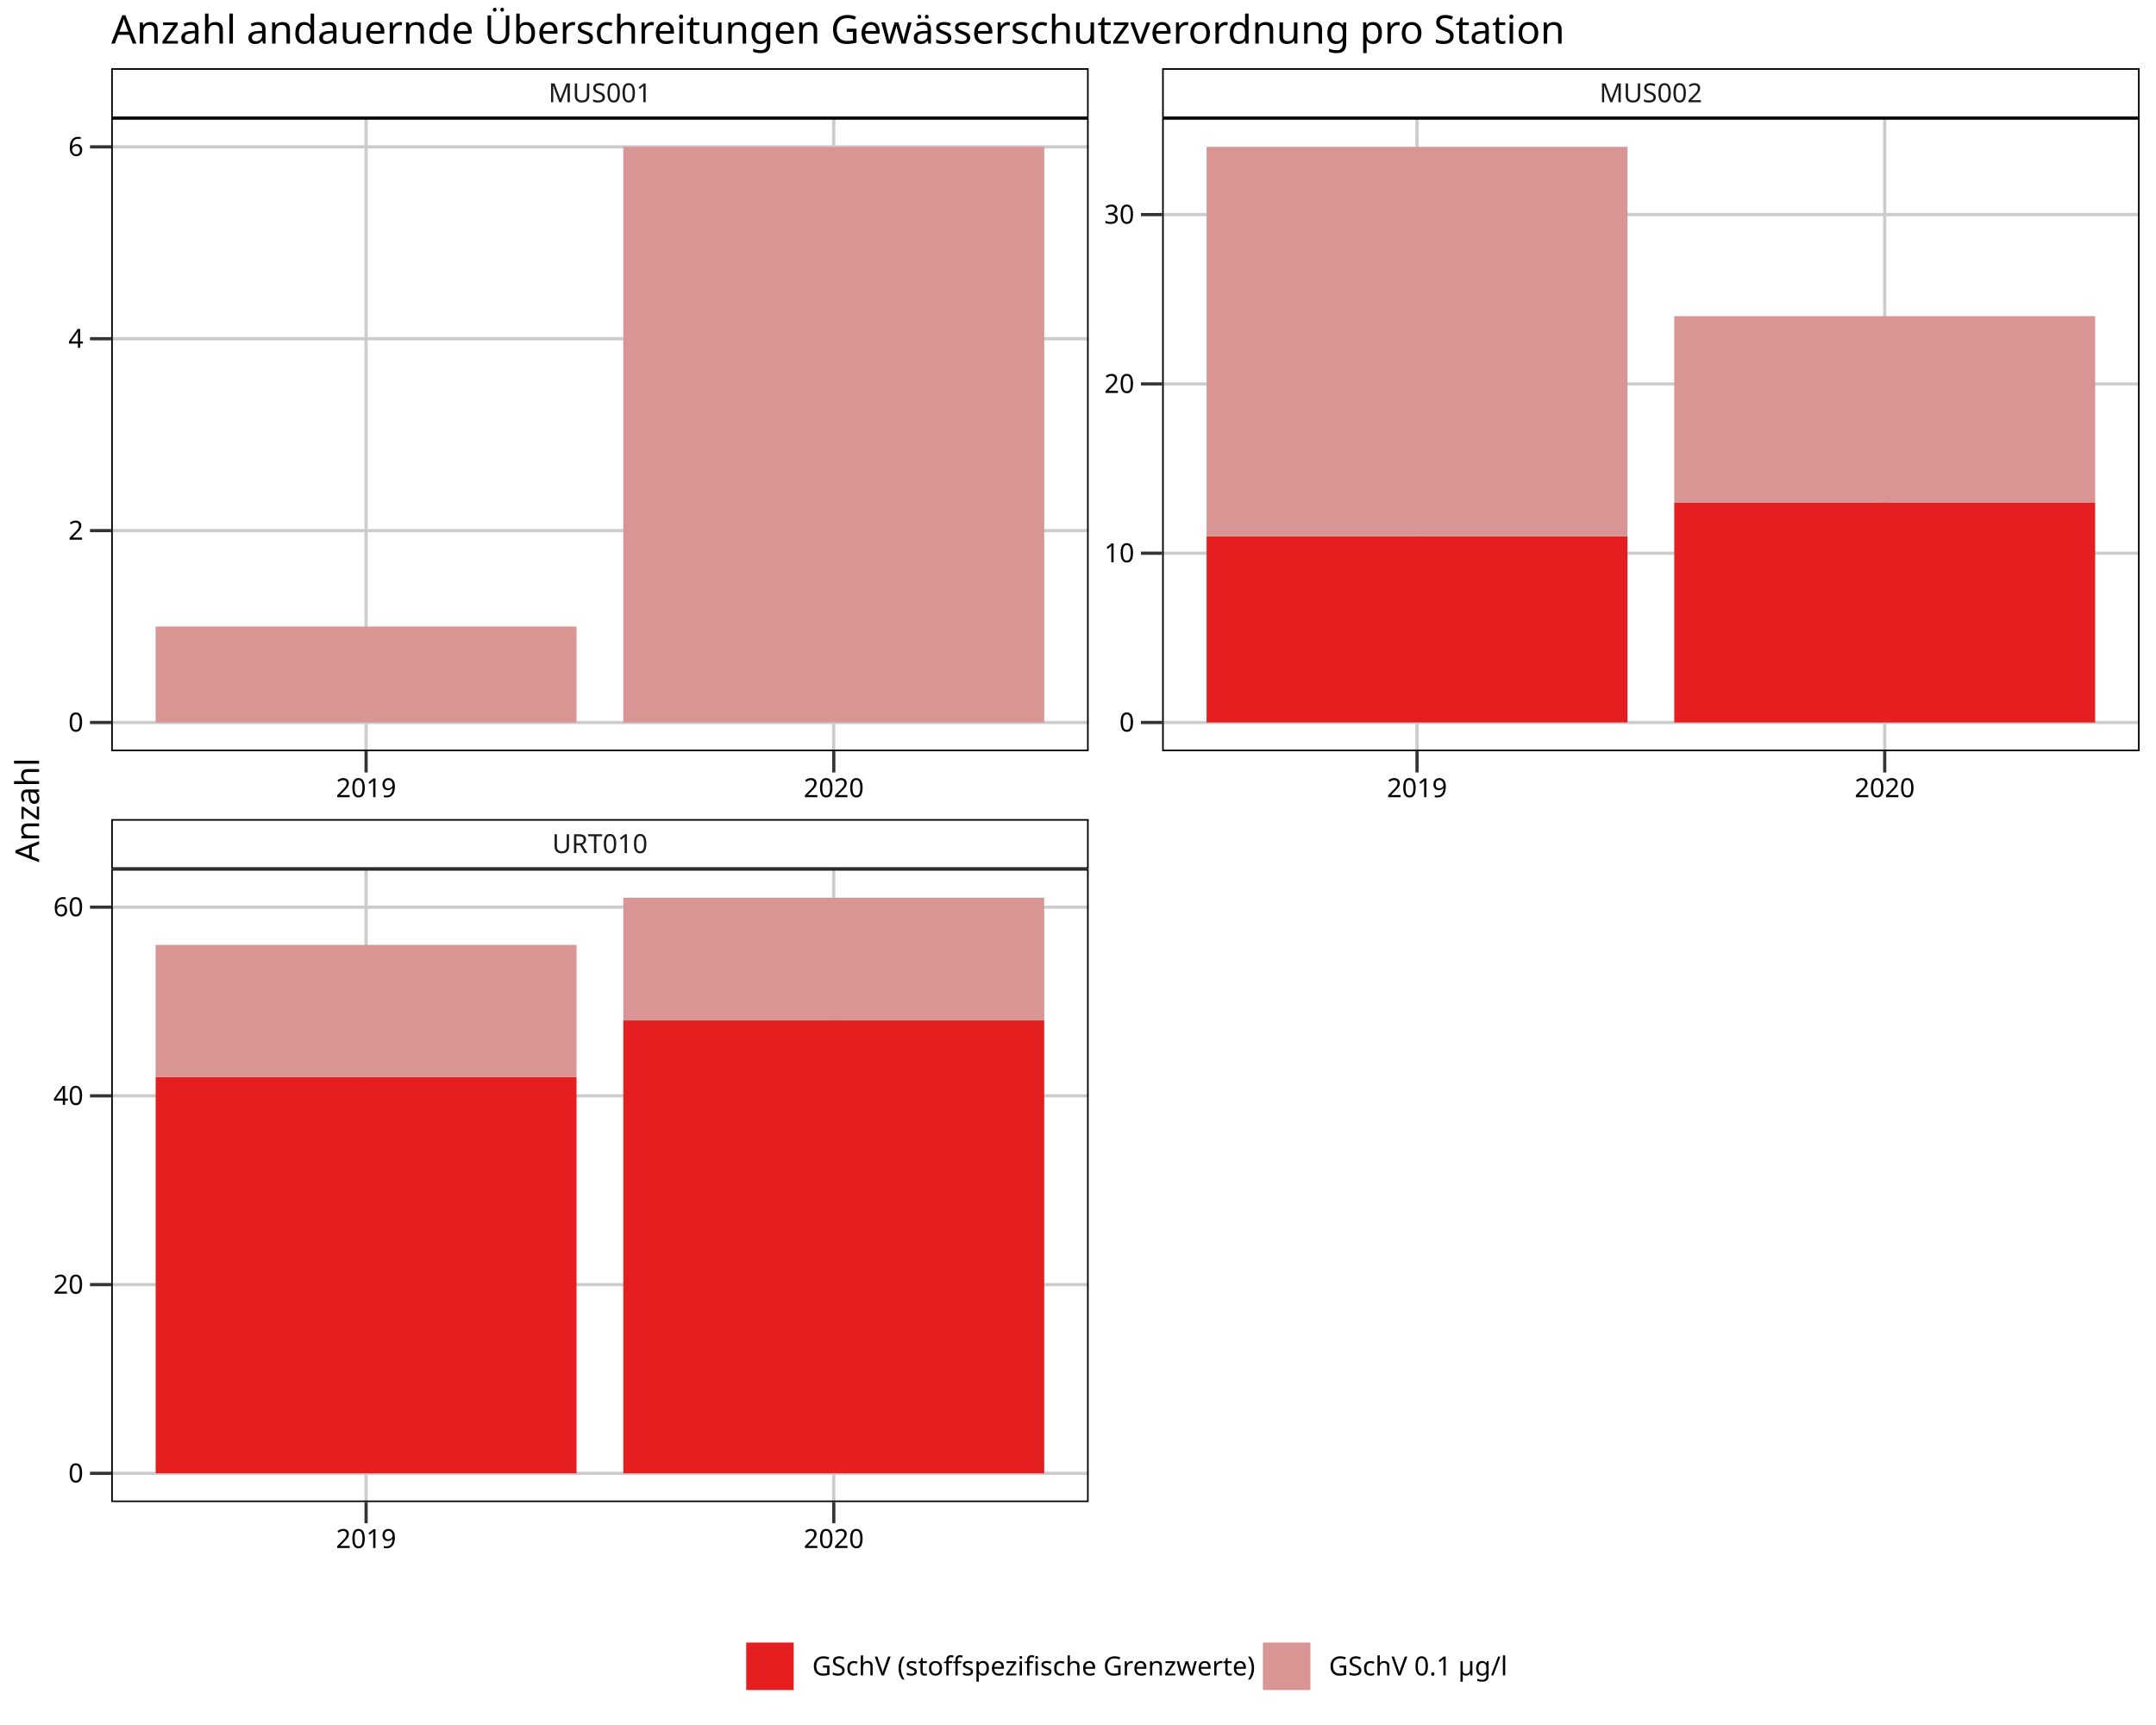
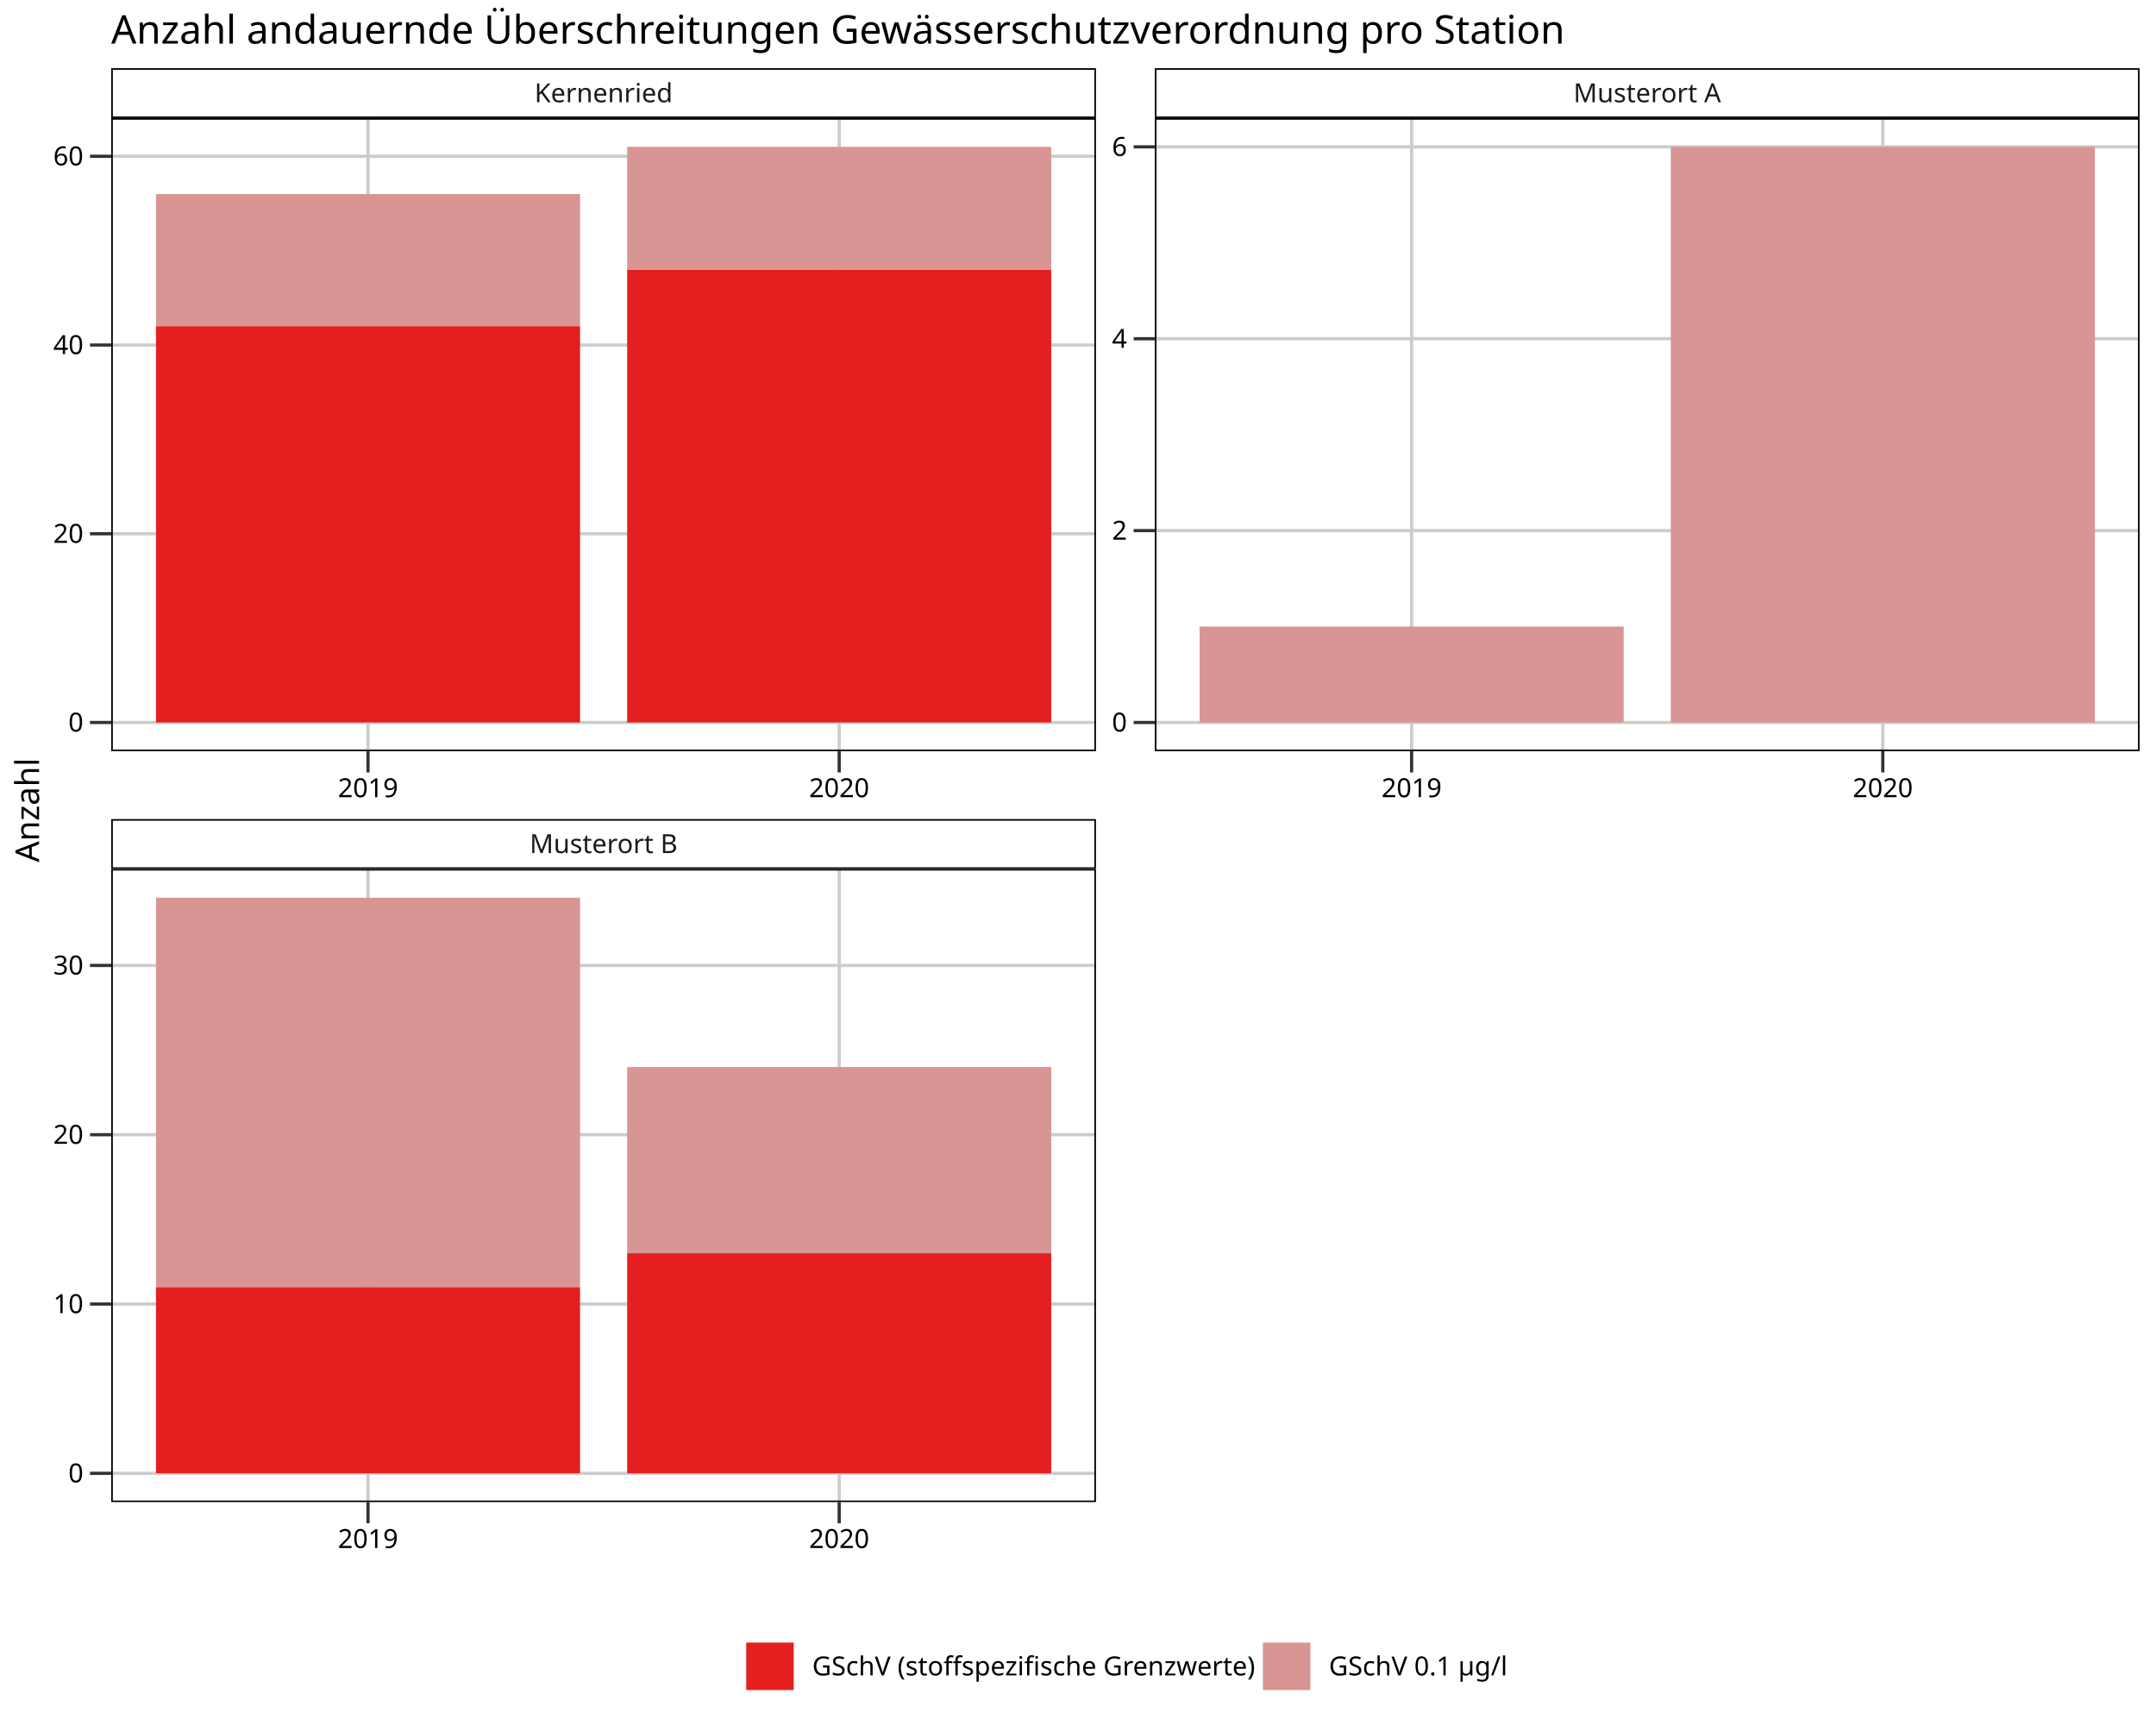
<svg xmlns="http://www.w3.org/2000/svg" class="svglite" data-engine-version="2.0" width="720.00pt" height="576.00pt" viewBox="0 0 720.00 576.00">
  <defs>
    <style type="text/css">
    .svglite line, .svglite polyline, .svglite polygon, .svglite path, .svglite rect, .svglite circle {
      fill: none;
      stroke: #000000;
      stroke-linecap: round;
      stroke-linejoin: round;
      stroke-miterlimit: 10.00;
    }
  </style>
  </defs>
  <rect width="100%" height="100%" style="stroke: none; fill: #FFFFFF;" />
  <defs>
    <clipPath id="cpMC4wMHw3MjAuMDB8MC4wMHw1NzYuMDA=">
      <rect x="0.00" y="0.00" width="720.00" height="576.00" />
    </clipPath>
  </defs>
  <g clip-path="url(#cpMC4wMHw3MjAuMDB8MC4wMHw1NzYuMDA=)">
-     <rect x="-0" y="0.00" width="720.00" height="576.00" style="stroke-width: 1.07; stroke: #FFFFFF; fill: #FFFFFF;" />
+     <rect x="0.00" y="0.00" width="720.00" height="576.00" style="stroke-width: 1.07; stroke: #FFFFFF; fill: #FFFFFF;" />
  </g>
  <defs>
-     <clipPath id="cpMzcuMTR8MzYzLjU2fDM5LjQzfDI1MC44Ng==">
-       <rect x="37.14" y="39.43" width="326.42" height="211.42" />
+     <clipPath id="cpMzcuMTR8MzY2LjAwfDM5LjQzfDI1MC44Ng==">
+       <rect x="37.14" y="39.43" width="328.86" height="211.42" />
    </clipPath>
  </defs>
-   <g clip-path="url(#cpMzcuMTR8MzYzLjU2fDM5LjQzfDI1MC44Ng==)">
-     <rect x="37.14" y="39.43" width="326.42" height="211.42" style="stroke-width: 1.07; stroke: none; fill: #FFFFFF;" />
-     <polyline points="37.14,241.25 363.56,241.25 " style="stroke-width: 1.07; stroke: #CCCCCC; stroke-linecap: butt;" />
-     <polyline points="37.14,177.18 363.56,177.18 " style="stroke-width: 1.07; stroke: #CCCCCC; stroke-linecap: butt;" />
-     <polyline points="37.14,113.11 363.56,113.11 " style="stroke-width: 1.07; stroke: #CCCCCC; stroke-linecap: butt;" />
-     <polyline points="37.14,49.04 363.56,49.04 " style="stroke-width: 1.07; stroke: #CCCCCC; stroke-linecap: butt;" />
-     <polyline points="122.26,250.86 122.26,39.43 " style="stroke-width: 1.07; stroke: #CCCCCC; stroke-linecap: butt;" />
-     <polyline points="278.44,250.86 278.44,39.43 " style="stroke-width: 1.07; stroke: #CCCCCC; stroke-linecap: butt;" />
-     <rect x="51.98" y="241.25" width="140.56" height="0.00" style="stroke-width: 1.07; stroke: none; stroke-linecap: butt; stroke-linejoin: miter; fill: #E51F20;" />
-     <rect x="51.98" y="209.21" width="140.56" height="32.03" style="stroke-width: 1.07; stroke: none; stroke-linecap: butt; stroke-linejoin: miter; fill: #D99594;" />
-     <rect x="208.16" y="241.25" width="140.56" height="0.00" style="stroke-width: 1.07; stroke: none; stroke-linecap: butt; stroke-linejoin: miter; fill: #E51F20;" />
-     <rect x="208.16" y="49.04" width="140.56" height="192.20" style="stroke-width: 1.07; stroke: none; stroke-linecap: butt; stroke-linejoin: miter; fill: #D99594;" />
-     <rect x="37.14" y="39.43" width="326.42" height="211.42" style="stroke-width: 1.07;" />
+   <g clip-path="url(#cpMzcuMTR8MzY2LjAwfDM5LjQzfDI1MC44Ng==)">
+     <rect x="37.14" y="39.43" width="328.86" height="211.42" style="stroke-width: 1.07; stroke: none; fill: #FFFFFF;" />
+     <polyline points="37.14,241.25 366.00,241.25 " style="stroke-width: 1.07; stroke: #CCCCCC; stroke-linecap: butt;" />
+     <polyline points="37.14,178.23 366.00,178.23 " style="stroke-width: 1.07; stroke: #CCCCCC; stroke-linecap: butt;" />
+     <polyline points="37.14,115.21 366.00,115.21 " style="stroke-width: 1.07; stroke: #CCCCCC; stroke-linecap: butt;" />
+     <polyline points="37.14,52.19 366.00,52.19 " style="stroke-width: 1.07; stroke: #CCCCCC; stroke-linecap: butt;" />
+     <polyline points="122.90,250.86 122.90,39.43 " style="stroke-width: 1.07; stroke: #CCCCCC; stroke-linecap: butt;" />
+     <polyline points="280.25,250.86 280.25,39.43 " style="stroke-width: 1.07; stroke: #CCCCCC; stroke-linecap: butt;" />
+     <rect x="52.09" y="108.91" width="141.62" height="132.34" style="stroke-width: 1.07; stroke: none; stroke-linecap: butt; stroke-linejoin: miter; fill: #E51F20;" />
+     <rect x="52.09" y="64.80" width="141.62" height="44.11" style="stroke-width: 1.07; stroke: none; stroke-linecap: butt; stroke-linejoin: miter; fill: #D99594;" />
+     <rect x="209.44" y="90.00" width="141.62" height="151.24" style="stroke-width: 1.07; stroke: none; stroke-linecap: butt; stroke-linejoin: miter; fill: #E51F20;" />
+     <rect x="209.44" y="49.04" width="141.62" height="40.96" style="stroke-width: 1.07; stroke: none; stroke-linecap: butt; stroke-linejoin: miter; fill: #D99594;" />
+     <rect x="37.14" y="39.43" width="328.86" height="211.42" style="stroke-width: 1.07;" />
  </g>
  <g clip-path="url(#cpMC4wMHw3MjAuMDB8MC4wMHw1NzYuMDA=)">
</g>
  <defs>
-     <clipPath id="cpMzcuMTR8MzYzLjU2fDI5MC4xNXw1MDEuNTc=">
-       <rect x="37.14" y="290.15" width="326.42" height="211.42" />
+     <clipPath id="cpMzcuMTR8MzY2LjAwfDI5MC4xNXw1MDEuNTc=">
+       <rect x="37.14" y="290.15" width="328.86" height="211.42" />
    </clipPath>
  </defs>
-   <g clip-path="url(#cpMzcuMTR8MzYzLjU2fDI5MC4xNXw1MDEuNTc=)">
-     <rect x="37.14" y="290.15" width="326.42" height="211.42" style="stroke-width: 1.07; stroke: none; fill: #FFFFFF;" />
-     <polyline points="37.14,491.96 363.56,491.96 " style="stroke-width: 1.07; stroke: #CCCCCC; stroke-linecap: butt;" />
-     <polyline points="37.14,428.94 363.56,428.94 " style="stroke-width: 1.07; stroke: #CCCCCC; stroke-linecap: butt;" />
-     <polyline points="37.14,365.92 363.56,365.92 " style="stroke-width: 1.07; stroke: #CCCCCC; stroke-linecap: butt;" />
-     <polyline points="37.14,302.91 363.56,302.91 " style="stroke-width: 1.07; stroke: #CCCCCC; stroke-linecap: butt;" />
-     <polyline points="122.26,501.57 122.26,290.15 " style="stroke-width: 1.07; stroke: #CCCCCC; stroke-linecap: butt;" />
-     <polyline points="278.44,501.57 278.44,290.15 " style="stroke-width: 1.07; stroke: #CCCCCC; stroke-linecap: butt;" />
-     <rect x="51.98" y="359.62" width="140.56" height="132.34" style="stroke-width: 1.07; stroke: none; stroke-linecap: butt; stroke-linejoin: miter; fill: #E51F20;" />
-     <rect x="51.98" y="315.51" width="140.56" height="44.11" style="stroke-width: 1.07; stroke: none; stroke-linecap: butt; stroke-linejoin: miter; fill: #D99594;" />
-     <rect x="208.16" y="340.72" width="140.56" height="151.24" style="stroke-width: 1.07; stroke: none; stroke-linecap: butt; stroke-linejoin: miter; fill: #E51F20;" />
-     <rect x="208.16" y="299.76" width="140.56" height="40.96" style="stroke-width: 1.07; stroke: none; stroke-linecap: butt; stroke-linejoin: miter; fill: #D99594;" />
-     <rect x="37.14" y="290.15" width="326.42" height="211.42" style="stroke-width: 1.07;" />
+   <g clip-path="url(#cpMzcuMTR8MzY2LjAwfDI5MC4xNXw1MDEuNTc=)">
+     <rect x="37.14" y="290.15" width="328.86" height="211.42" style="stroke-width: 1.07; stroke: none; fill: #FFFFFF;" />
+     <polyline points="37.14,491.96 366.00,491.96 " style="stroke-width: 1.07; stroke: #CCCCCC; stroke-linecap: butt;" />
+     <polyline points="37.14,435.43 366.00,435.43 " style="stroke-width: 1.07; stroke: #CCCCCC; stroke-linecap: butt;" />
+     <polyline points="37.14,378.90 366.00,378.90 " style="stroke-width: 1.07; stroke: #CCCCCC; stroke-linecap: butt;" />
+     <polyline points="37.14,322.37 366.00,322.37 " style="stroke-width: 1.07; stroke: #CCCCCC; stroke-linecap: butt;" />
+     <polyline points="122.90,501.57 122.90,290.15 " style="stroke-width: 1.07; stroke: #CCCCCC; stroke-linecap: butt;" />
+     <polyline points="280.25,501.57 280.25,290.15 " style="stroke-width: 1.07; stroke: #CCCCCC; stroke-linecap: butt;" />
+     <rect x="52.09" y="429.77" width="141.62" height="62.18" style="stroke-width: 1.07; stroke: none; stroke-linecap: butt; stroke-linejoin: miter; fill: #E51F20;" />
+     <rect x="52.09" y="299.76" width="141.62" height="130.02" style="stroke-width: 1.07; stroke: none; stroke-linecap: butt; stroke-linejoin: miter; fill: #D99594;" />
+     <rect x="209.44" y="418.47" width="141.62" height="73.49" style="stroke-width: 1.07; stroke: none; stroke-linecap: butt; stroke-linejoin: miter; fill: #E51F20;" />
+     <rect x="209.44" y="356.29" width="141.62" height="62.18" style="stroke-width: 1.07; stroke: none; stroke-linecap: butt; stroke-linejoin: miter; fill: #D99594;" />
+     <rect x="37.14" y="290.15" width="328.86" height="211.42" style="stroke-width: 1.07;" />
  </g>
  <g clip-path="url(#cpMC4wMHw3MjAuMDB8MC4wMHw1NzYuMDA=)">
</g>
  <defs>
-     <clipPath id="cpMzg4LjEwfDcxNC41MnwzOS40M3wyNTAuODY=">
-       <rect x="388.10" y="39.43" width="326.42" height="211.42" />
+     <clipPath id="cpMzg1LjY2fDcxNC41MnwzOS40M3wyNTAuODY=">
+       <rect x="385.66" y="39.43" width="328.86" height="211.42" />
    </clipPath>
  </defs>
-   <g clip-path="url(#cpMzg4LjEwfDcxNC41MnwzOS40M3wyNTAuODY=)">
-     <rect x="388.10" y="39.43" width="326.42" height="211.42" style="stroke-width: 1.07; stroke: none; fill: #FFFFFF;" />
-     <polyline points="388.10,241.25 714.52,241.25 " style="stroke-width: 1.07; stroke: #CCCCCC; stroke-linecap: butt;" />
-     <polyline points="388.10,184.72 714.52,184.72 " style="stroke-width: 1.07; stroke: #CCCCCC; stroke-linecap: butt;" />
-     <polyline points="388.10,128.19 714.52,128.19 " style="stroke-width: 1.07; stroke: #CCCCCC; stroke-linecap: butt;" />
-     <polyline points="388.10,71.66 714.52,71.66 " style="stroke-width: 1.07; stroke: #CCCCCC; stroke-linecap: butt;" />
-     <polyline points="473.22,250.86 473.22,39.43 " style="stroke-width: 1.07; stroke: #CCCCCC; stroke-linecap: butt;" />
-     <polyline points="629.40,250.86 629.40,39.43 " style="stroke-width: 1.07; stroke: #CCCCCC; stroke-linecap: butt;" />
-     <rect x="402.94" y="179.06" width="140.56" height="62.18" style="stroke-width: 1.07; stroke: none; stroke-linecap: butt; stroke-linejoin: miter; fill: #E51F20;" />
-     <rect x="402.94" y="49.04" width="140.56" height="130.02" style="stroke-width: 1.07; stroke: none; stroke-linecap: butt; stroke-linejoin: miter; fill: #D99594;" />
-     <rect x="559.12" y="167.76" width="140.56" height="73.49" style="stroke-width: 1.07; stroke: none; stroke-linecap: butt; stroke-linejoin: miter; fill: #E51F20;" />
-     <rect x="559.12" y="105.57" width="140.56" height="62.18" style="stroke-width: 1.07; stroke: none; stroke-linecap: butt; stroke-linejoin: miter; fill: #D99594;" />
-     <rect x="388.10" y="39.43" width="326.42" height="211.42" style="stroke-width: 1.07;" />
+   <g clip-path="url(#cpMzg1LjY2fDcxNC41MnwzOS40M3wyNTAuODY=)">
+     <rect x="385.66" y="39.43" width="328.86" height="211.42" style="stroke-width: 1.07; stroke: none; fill: #FFFFFF;" />
+     <polyline points="385.66,241.25 714.52,241.25 " style="stroke-width: 1.07; stroke: #CCCCCC; stroke-linecap: butt;" />
+     <polyline points="385.66,177.18 714.52,177.18 " style="stroke-width: 1.07; stroke: #CCCCCC; stroke-linecap: butt;" />
+     <polyline points="385.66,113.11 714.52,113.11 " style="stroke-width: 1.07; stroke: #CCCCCC; stroke-linecap: butt;" />
+     <polyline points="385.66,49.04 714.52,49.04 " style="stroke-width: 1.07; stroke: #CCCCCC; stroke-linecap: butt;" />
+     <polyline points="471.41,250.86 471.41,39.43 " style="stroke-width: 1.07; stroke: #CCCCCC; stroke-linecap: butt;" />
+     <polyline points="628.76,250.86 628.76,39.43 " style="stroke-width: 1.07; stroke: #CCCCCC; stroke-linecap: butt;" />
+     <rect x="400.61" y="241.25" width="141.62" height="0.00" style="stroke-width: 1.07; stroke: none; stroke-linecap: butt; stroke-linejoin: miter; fill: #E51F20;" />
+     <rect x="400.61" y="209.21" width="141.62" height="32.03" style="stroke-width: 1.07; stroke: none; stroke-linecap: butt; stroke-linejoin: miter; fill: #D99594;" />
+     <rect x="557.96" y="241.25" width="141.62" height="0.00" style="stroke-width: 1.07; stroke: none; stroke-linecap: butt; stroke-linejoin: miter; fill: #E51F20;" />
+     <rect x="557.96" y="49.04" width="141.62" height="192.20" style="stroke-width: 1.07; stroke: none; stroke-linecap: butt; stroke-linejoin: miter; fill: #D99594;" />
+     <rect x="385.66" y="39.43" width="328.86" height="211.42" style="stroke-width: 1.07;" />
  </g>
  <g clip-path="url(#cpMC4wMHw3MjAuMDB8MC4wMHw1NzYuMDA=)">
</g>
  <defs>
-     <clipPath id="cpMzg4LjEwfDcxNC41MnwyOTAuMTV8NTAxLjU3">
-       <rect x="388.10" y="290.15" width="326.42" height="211.42" />
+     <clipPath id="cpMzg1LjY2fDcxNC41MnwyOTAuMTV8NTAxLjU3">
+       <rect x="385.66" y="290.15" width="328.86" height="211.42" />
    </clipPath>
  </defs>
-   <g clip-path="url(#cpMzg4LjEwfDcxNC41MnwyOTAuMTV8NTAxLjU3)">
+   <g clip-path="url(#cpMzg1LjY2fDcxNC41MnwyOTAuMTV8NTAxLjU3)">
</g>
  <g clip-path="url(#cpMC4wMHw3MjAuMDB8MC4wMHw1NzYuMDA=)">
</g>
  <defs>
-     <clipPath id="cpMzcuMTR8MzYzLjU2fDI3My41MHwyOTAuMTU=">
-       <rect x="37.14" y="273.50" width="326.42" height="16.65" />
+     <clipPath id="cpMzcuMTR8MzY2LjAwfDI3My41MHwyOTAuMTU=">
+       <rect x="37.14" y="273.50" width="328.86" height="16.65" />
    </clipPath>
  </defs>
-   <g clip-path="url(#cpMzcuMTR8MzYzLjU2fDI3My41MHwyOTAuMTU=)">
-     <rect x="37.14" y="273.50" width="326.42" height="16.65" style="stroke-width: 1.07; fill: #FFFFFF;" />
-     <text x="200.35" y="284.85" text-anchor="middle" style="font-size: 8.80px; fill: #1A1A1A; font-family: sans;" textLength="32.77px" lengthAdjust="spacingAndGlyphs">URT010</text>
+   <g clip-path="url(#cpMzcuMTR8MzY2LjAwfDI3My41MHwyOTAuMTU=)">
+     <rect x="37.14" y="273.50" width="328.86" height="16.65" style="stroke-width: 1.07; fill: #FFFFFF;" />
+     <text x="201.57" y="284.85" text-anchor="middle" style="font-size: 8.80px; fill: #1A1A1A; font-family: sans;" textLength="45.49px" lengthAdjust="spacingAndGlyphs">Musterort B</text>
  </g>
  <g clip-path="url(#cpMC4wMHw3MjAuMDB8MC4wMHw1NzYuMDA=)">
</g>
  <defs>
-     <clipPath id="cpMzg4LjEwfDcxNC41MnwyNzMuNTB8MjkwLjE1">
-       <rect x="388.10" y="273.50" width="326.42" height="16.65" />
+     <clipPath id="cpMzg1LjY2fDcxNC41MnwyNzMuNTB8MjkwLjE1">
+       <rect x="385.66" y="273.50" width="328.86" height="16.65" />
    </clipPath>
  </defs>
-   <g clip-path="url(#cpMzg4LjEwfDcxNC41MnwyNzMuNTB8MjkwLjE1)">
+   <g clip-path="url(#cpMzg1LjY2fDcxNC41MnwyNzMuNTB8MjkwLjE1)">
</g>
  <g clip-path="url(#cpMC4wMHw3MjAuMDB8MC4wMHw1NzYuMDA=)">
</g>
  <defs>
-     <clipPath id="cpMzcuMTR8MzYzLjU2fDIyLjc4fDM5LjQz">
-       <rect x="37.14" y="22.78" width="326.42" height="16.65" />
+     <clipPath id="cpMzcuMTR8MzY2LjAwfDIyLjc4fDM5LjQz">
+       <rect x="37.14" y="22.78" width="328.86" height="16.65" />
    </clipPath>
  </defs>
-   <g clip-path="url(#cpMzcuMTR8MzYzLjU2fDIyLjc4fDM5LjQz)">
-     <rect x="37.14" y="22.78" width="326.42" height="16.65" style="stroke-width: 1.07; fill: #FFFFFF;" />
-     <text x="200.35" y="34.14" text-anchor="middle" style="font-size: 8.80px; fill: #1A1A1A; font-family: sans;" textLength="34.25px" lengthAdjust="spacingAndGlyphs">MUS001</text>
+   <g clip-path="url(#cpMzcuMTR8MzY2LjAwfDIyLjc4fDM5LjQz)">
+     <rect x="37.14" y="22.78" width="328.86" height="16.65" style="stroke-width: 1.07; fill: #FFFFFF;" />
+     <text x="201.57" y="34.14" text-anchor="middle" style="font-size: 8.80px; fill: #1A1A1A; font-family: sans;" textLength="43.05px" lengthAdjust="spacingAndGlyphs">Kernenried</text>
  </g>
  <g clip-path="url(#cpMC4wMHw3MjAuMDB8MC4wMHw1NzYuMDA=)">
</g>
  <defs>
-     <clipPath id="cpMzg4LjEwfDcxNC41MnwyMi43OHwzOS40Mw==">
-       <rect x="388.10" y="22.78" width="326.42" height="16.65" />
+     <clipPath id="cpMzg1LjY2fDcxNC41MnwyMi43OHwzOS40Mw==">
+       <rect x="385.66" y="22.78" width="328.86" height="16.65" />
    </clipPath>
  </defs>
-   <g clip-path="url(#cpMzg4LjEwfDcxNC41MnwyMi43OHwzOS40Mw==)">
-     <rect x="388.10" y="22.78" width="326.42" height="16.65" style="stroke-width: 1.07; fill: #FFFFFF;" />
-     <text x="551.31" y="34.14" text-anchor="middle" style="font-size: 8.80px; fill: #1A1A1A; font-family: sans;" textLength="34.25px" lengthAdjust="spacingAndGlyphs">MUS002</text>
+   <g clip-path="url(#cpMzg1LjY2fDcxNC41MnwyMi43OHwzOS40Mw==)">
+     <rect x="385.66" y="22.78" width="328.86" height="16.65" style="stroke-width: 1.07; fill: #FFFFFF;" />
+     <text x="550.09" y="34.14" text-anchor="middle" style="font-size: 8.80px; fill: #1A1A1A; font-family: sans;" textLength="45.49px" lengthAdjust="spacingAndGlyphs">Musterort A</text>
  </g>
  <g clip-path="url(#cpMC4wMHw3MjAuMDB8MC4wMHw1NzYuMDA=)">
-     <polyline points="122.26,508.65 122.26,501.57 " style="stroke-width: 1.07; stroke: #333333; stroke-linecap: butt;" />
-     <polyline points="278.44,508.65 278.44,501.57 " style="stroke-width: 1.07; stroke: #333333; stroke-linecap: butt;" />
-     <text x="122.26" y="516.90" text-anchor="middle" style="font-size: 8.80px; font-family: sans;" textLength="19.58px" lengthAdjust="spacingAndGlyphs">2019</text>
-     <text x="278.44" y="516.90" text-anchor="middle" style="font-size: 8.80px; font-family: sans;" textLength="19.58px" lengthAdjust="spacingAndGlyphs">2020</text>
-     <polyline points="122.26,257.94 122.26,250.86 " style="stroke-width: 1.07; stroke: #333333; stroke-linecap: butt;" />
-     <polyline points="278.44,257.94 278.44,250.86 " style="stroke-width: 1.07; stroke: #333333; stroke-linecap: butt;" />
-     <text x="122.26" y="266.19" text-anchor="middle" style="font-size: 8.80px; font-family: sans;" textLength="19.58px" lengthAdjust="spacingAndGlyphs">2019</text>
-     <text x="278.44" y="266.19" text-anchor="middle" style="font-size: 8.80px; font-family: sans;" textLength="19.58px" lengthAdjust="spacingAndGlyphs">2020</text>
-     <polyline points="473.22,257.94 473.22,250.86 " style="stroke-width: 1.07; stroke: #333333; stroke-linecap: butt;" />
-     <polyline points="629.40,257.94 629.40,250.86 " style="stroke-width: 1.07; stroke: #333333; stroke-linecap: butt;" />
-     <text x="473.22" y="266.19" text-anchor="middle" style="font-size: 8.80px; font-family: sans;" textLength="19.58px" lengthAdjust="spacingAndGlyphs">2019</text>
-     <text x="629.40" y="266.19" text-anchor="middle" style="font-size: 8.80px; font-family: sans;" textLength="19.58px" lengthAdjust="spacingAndGlyphs">2020</text>
-     <text x="378.83" y="244.27" text-anchor="end" style="font-size: 8.80px; font-family: sans;" textLength="4.89px" lengthAdjust="spacingAndGlyphs">0</text>
-     <text x="378.83" y="187.74" text-anchor="end" style="font-size: 8.80px; font-family: sans;" textLength="9.79px" lengthAdjust="spacingAndGlyphs">10</text>
-     <text x="378.83" y="131.21" text-anchor="end" style="font-size: 8.80px; font-family: sans;" textLength="9.79px" lengthAdjust="spacingAndGlyphs">20</text>
-     <text x="378.83" y="74.68" text-anchor="end" style="font-size: 8.80px; font-family: sans;" textLength="9.79px" lengthAdjust="spacingAndGlyphs">30</text>
-     <polyline points="381.02,241.25 388.10,241.25 " style="stroke-width: 1.07; stroke: #333333; stroke-linecap: butt;" />
-     <polyline points="381.02,184.72 388.10,184.72 " style="stroke-width: 1.07; stroke: #333333; stroke-linecap: butt;" />
-     <polyline points="381.02,128.19 388.10,128.19 " style="stroke-width: 1.07; stroke: #333333; stroke-linecap: butt;" />
-     <polyline points="381.02,71.66 388.10,71.66 " style="stroke-width: 1.07; stroke: #333333; stroke-linecap: butt;" />
+     <polyline points="122.90,508.65 122.90,501.57 " style="stroke-width: 1.07; stroke: #333333; stroke-linecap: butt;" />
+     <polyline points="280.25,508.65 280.25,501.57 " style="stroke-width: 1.07; stroke: #333333; stroke-linecap: butt;" />
+     <text x="122.90" y="516.90" text-anchor="middle" style="font-size: 8.80px; font-family: sans;" textLength="19.58px" lengthAdjust="spacingAndGlyphs">2019</text>
+     <text x="280.25" y="516.90" text-anchor="middle" style="font-size: 8.80px; font-family: sans;" textLength="19.58px" lengthAdjust="spacingAndGlyphs">2020</text>
+     <polyline points="122.90,257.94 122.90,250.86 " style="stroke-width: 1.07; stroke: #333333; stroke-linecap: butt;" />
+     <polyline points="280.25,257.94 280.25,250.86 " style="stroke-width: 1.07; stroke: #333333; stroke-linecap: butt;" />
+     <text x="122.90" y="266.19" text-anchor="middle" style="font-size: 8.80px; font-family: sans;" textLength="19.58px" lengthAdjust="spacingAndGlyphs">2019</text>
+     <text x="280.25" y="266.19" text-anchor="middle" style="font-size: 8.80px; font-family: sans;" textLength="19.58px" lengthAdjust="spacingAndGlyphs">2020</text>
+     <polyline points="471.41,257.94 471.41,250.86 " style="stroke-width: 1.07; stroke: #333333; stroke-linecap: butt;" />
+     <polyline points="628.76,257.94 628.76,250.86 " style="stroke-width: 1.07; stroke: #333333; stroke-linecap: butt;" />
+     <text x="471.41" y="266.19" text-anchor="middle" style="font-size: 8.80px; font-family: sans;" textLength="19.58px" lengthAdjust="spacingAndGlyphs">2019</text>
+     <text x="628.76" y="266.19" text-anchor="middle" style="font-size: 8.80px; font-family: sans;" textLength="19.58px" lengthAdjust="spacingAndGlyphs">2020</text>
+     <text x="376.38" y="244.27" text-anchor="end" style="font-size: 8.80px; font-family: sans;" textLength="4.89px" lengthAdjust="spacingAndGlyphs">0</text>
+     <text x="376.38" y="180.21" text-anchor="end" style="font-size: 8.80px; font-family: sans;" textLength="4.89px" lengthAdjust="spacingAndGlyphs">2</text>
+     <text x="376.38" y="116.14" text-anchor="end" style="font-size: 8.80px; font-family: sans;" textLength="4.89px" lengthAdjust="spacingAndGlyphs">4</text>
+     <text x="376.38" y="52.07" text-anchor="end" style="font-size: 8.80px; font-family: sans;" textLength="4.89px" lengthAdjust="spacingAndGlyphs">6</text>
+     <polyline points="378.57,241.25 385.66,241.25 " style="stroke-width: 1.07; stroke: #333333; stroke-linecap: butt;" />
+     <polyline points="378.57,177.18 385.66,177.18 " style="stroke-width: 1.07; stroke: #333333; stroke-linecap: butt;" />
+     <polyline points="378.57,113.11 385.66,113.11 " style="stroke-width: 1.07; stroke: #333333; stroke-linecap: butt;" />
+     <polyline points="378.57,49.04 385.66,49.04 " style="stroke-width: 1.07; stroke: #333333; stroke-linecap: butt;" />
    <text x="27.86" y="244.27" text-anchor="end" style="font-size: 8.80px; font-family: sans;" textLength="4.89px" lengthAdjust="spacingAndGlyphs">0</text>
-     <text x="27.86" y="180.21" text-anchor="end" style="font-size: 8.80px; font-family: sans;" textLength="4.89px" lengthAdjust="spacingAndGlyphs">2</text>
-     <text x="27.86" y="116.14" text-anchor="end" style="font-size: 8.80px; font-family: sans;" textLength="4.89px" lengthAdjust="spacingAndGlyphs">4</text>
-     <text x="27.86" y="52.07" text-anchor="end" style="font-size: 8.80px; font-family: sans;" textLength="4.89px" lengthAdjust="spacingAndGlyphs">6</text>
+     <text x="27.86" y="181.26" text-anchor="end" style="font-size: 8.80px; font-family: sans;" textLength="9.79px" lengthAdjust="spacingAndGlyphs">20</text>
+     <text x="27.86" y="118.24" text-anchor="end" style="font-size: 8.80px; font-family: sans;" textLength="9.79px" lengthAdjust="spacingAndGlyphs">40</text>
+     <text x="27.86" y="55.22" text-anchor="end" style="font-size: 8.80px; font-family: sans;" textLength="9.79px" lengthAdjust="spacingAndGlyphs">60</text>
    <polyline points="30.05,241.25 37.14,241.25 " style="stroke-width: 1.07; stroke: #333333; stroke-linecap: butt;" />
-     <polyline points="30.05,177.18 37.14,177.18 " style="stroke-width: 1.07; stroke: #333333; stroke-linecap: butt;" />
-     <polyline points="30.05,113.11 37.14,113.11 " style="stroke-width: 1.07; stroke: #333333; stroke-linecap: butt;" />
-     <polyline points="30.05,49.04 37.14,49.04 " style="stroke-width: 1.07; stroke: #333333; stroke-linecap: butt;" />
+     <polyline points="30.05,178.23 37.14,178.23 " style="stroke-width: 1.07; stroke: #333333; stroke-linecap: butt;" />
+     <polyline points="30.05,115.21 37.14,115.21 " style="stroke-width: 1.07; stroke: #333333; stroke-linecap: butt;" />
+     <polyline points="30.05,52.19 37.14,52.19 " style="stroke-width: 1.07; stroke: #333333; stroke-linecap: butt;" />
    <text x="27.86" y="494.99" text-anchor="end" style="font-size: 8.80px; font-family: sans;" textLength="4.89px" lengthAdjust="spacingAndGlyphs">0</text>
-     <text x="27.86" y="431.97" text-anchor="end" style="font-size: 8.80px; font-family: sans;" textLength="9.79px" lengthAdjust="spacingAndGlyphs">20</text>
-     <text x="27.86" y="368.95" text-anchor="end" style="font-size: 8.80px; font-family: sans;" textLength="9.79px" lengthAdjust="spacingAndGlyphs">40</text>
-     <text x="27.86" y="305.94" text-anchor="end" style="font-size: 8.80px; font-family: sans;" textLength="9.79px" lengthAdjust="spacingAndGlyphs">60</text>
+     <text x="27.86" y="438.46" text-anchor="end" style="font-size: 8.80px; font-family: sans;" textLength="9.79px" lengthAdjust="spacingAndGlyphs">10</text>
+     <text x="27.86" y="381.93" text-anchor="end" style="font-size: 8.80px; font-family: sans;" textLength="9.79px" lengthAdjust="spacingAndGlyphs">20</text>
+     <text x="27.86" y="325.40" text-anchor="end" style="font-size: 8.80px; font-family: sans;" textLength="9.79px" lengthAdjust="spacingAndGlyphs">30</text>
    <polyline points="30.05,491.96 37.14,491.96 " style="stroke-width: 1.07; stroke: #333333; stroke-linecap: butt;" />
-     <polyline points="30.05,428.94 37.14,428.94 " style="stroke-width: 1.07; stroke: #333333; stroke-linecap: butt;" />
-     <polyline points="30.05,365.92 37.14,365.92 " style="stroke-width: 1.07; stroke: #333333; stroke-linecap: butt;" />
-     <polyline points="30.05,302.91 37.14,302.91 " style="stroke-width: 1.07; stroke: #333333; stroke-linecap: butt;" />
+     <polyline points="30.05,435.43 37.14,435.43 " style="stroke-width: 1.07; stroke: #333333; stroke-linecap: butt;" />
+     <polyline points="30.05,378.90 37.14,378.90 " style="stroke-width: 1.07; stroke: #333333; stroke-linecap: butt;" />
+     <polyline points="30.05,322.37 37.14,322.37 " style="stroke-width: 1.07; stroke: #333333; stroke-linecap: butt;" />
    <text transform="translate(13.05,270.50) rotate(-90)" text-anchor="middle" style="font-size: 11.00px; font-family: sans;" textLength="33.64px" lengthAdjust="spacingAndGlyphs">Anzahl</text>
    <rect x="243.01" y="542.28" width="265.64" height="28.24" style="stroke-width: 1.07; stroke: none; fill: #FFFFFF;" />
    <rect x="248.49" y="547.76" width="17.28" height="17.28" style="stroke-width: 1.07; stroke: none; fill: #FFFFFF;" />
    <rect x="249.20" y="548.47" width="15.86" height="15.86" style="stroke-width: 1.07; stroke: none; stroke-linecap: butt; stroke-linejoin: miter; fill: #E51F20;" />
    <rect x="421.04" y="547.76" width="17.28" height="17.28" style="stroke-width: 1.07; stroke: none; fill: #FFFFFF;" />
    <rect x="421.75" y="548.47" width="15.86" height="15.86" style="stroke-width: 1.07; stroke: none; stroke-linecap: butt; stroke-linejoin: miter; fill: #D99594;" />
    <text x="271.25" y="559.43" style="font-size: 8.80px; font-family: sans;" textLength="144.31px" lengthAdjust="spacingAndGlyphs">GSchV (stoffspezifische Grenzwerte)</text>
    <text x="443.80" y="559.43" style="font-size: 8.80px; font-family: sans;" textLength="59.37px" lengthAdjust="spacingAndGlyphs">GSchV 0.1 µg/l</text>
    <text x="37.14" y="14.56" style="font-size: 13.20px; font-family: sans;" textLength="457.96px" lengthAdjust="spacingAndGlyphs">Anzahl andauernde Überschreitungen Gewässerschutzverordnung pro Station</text>
  </g>
</svg>
